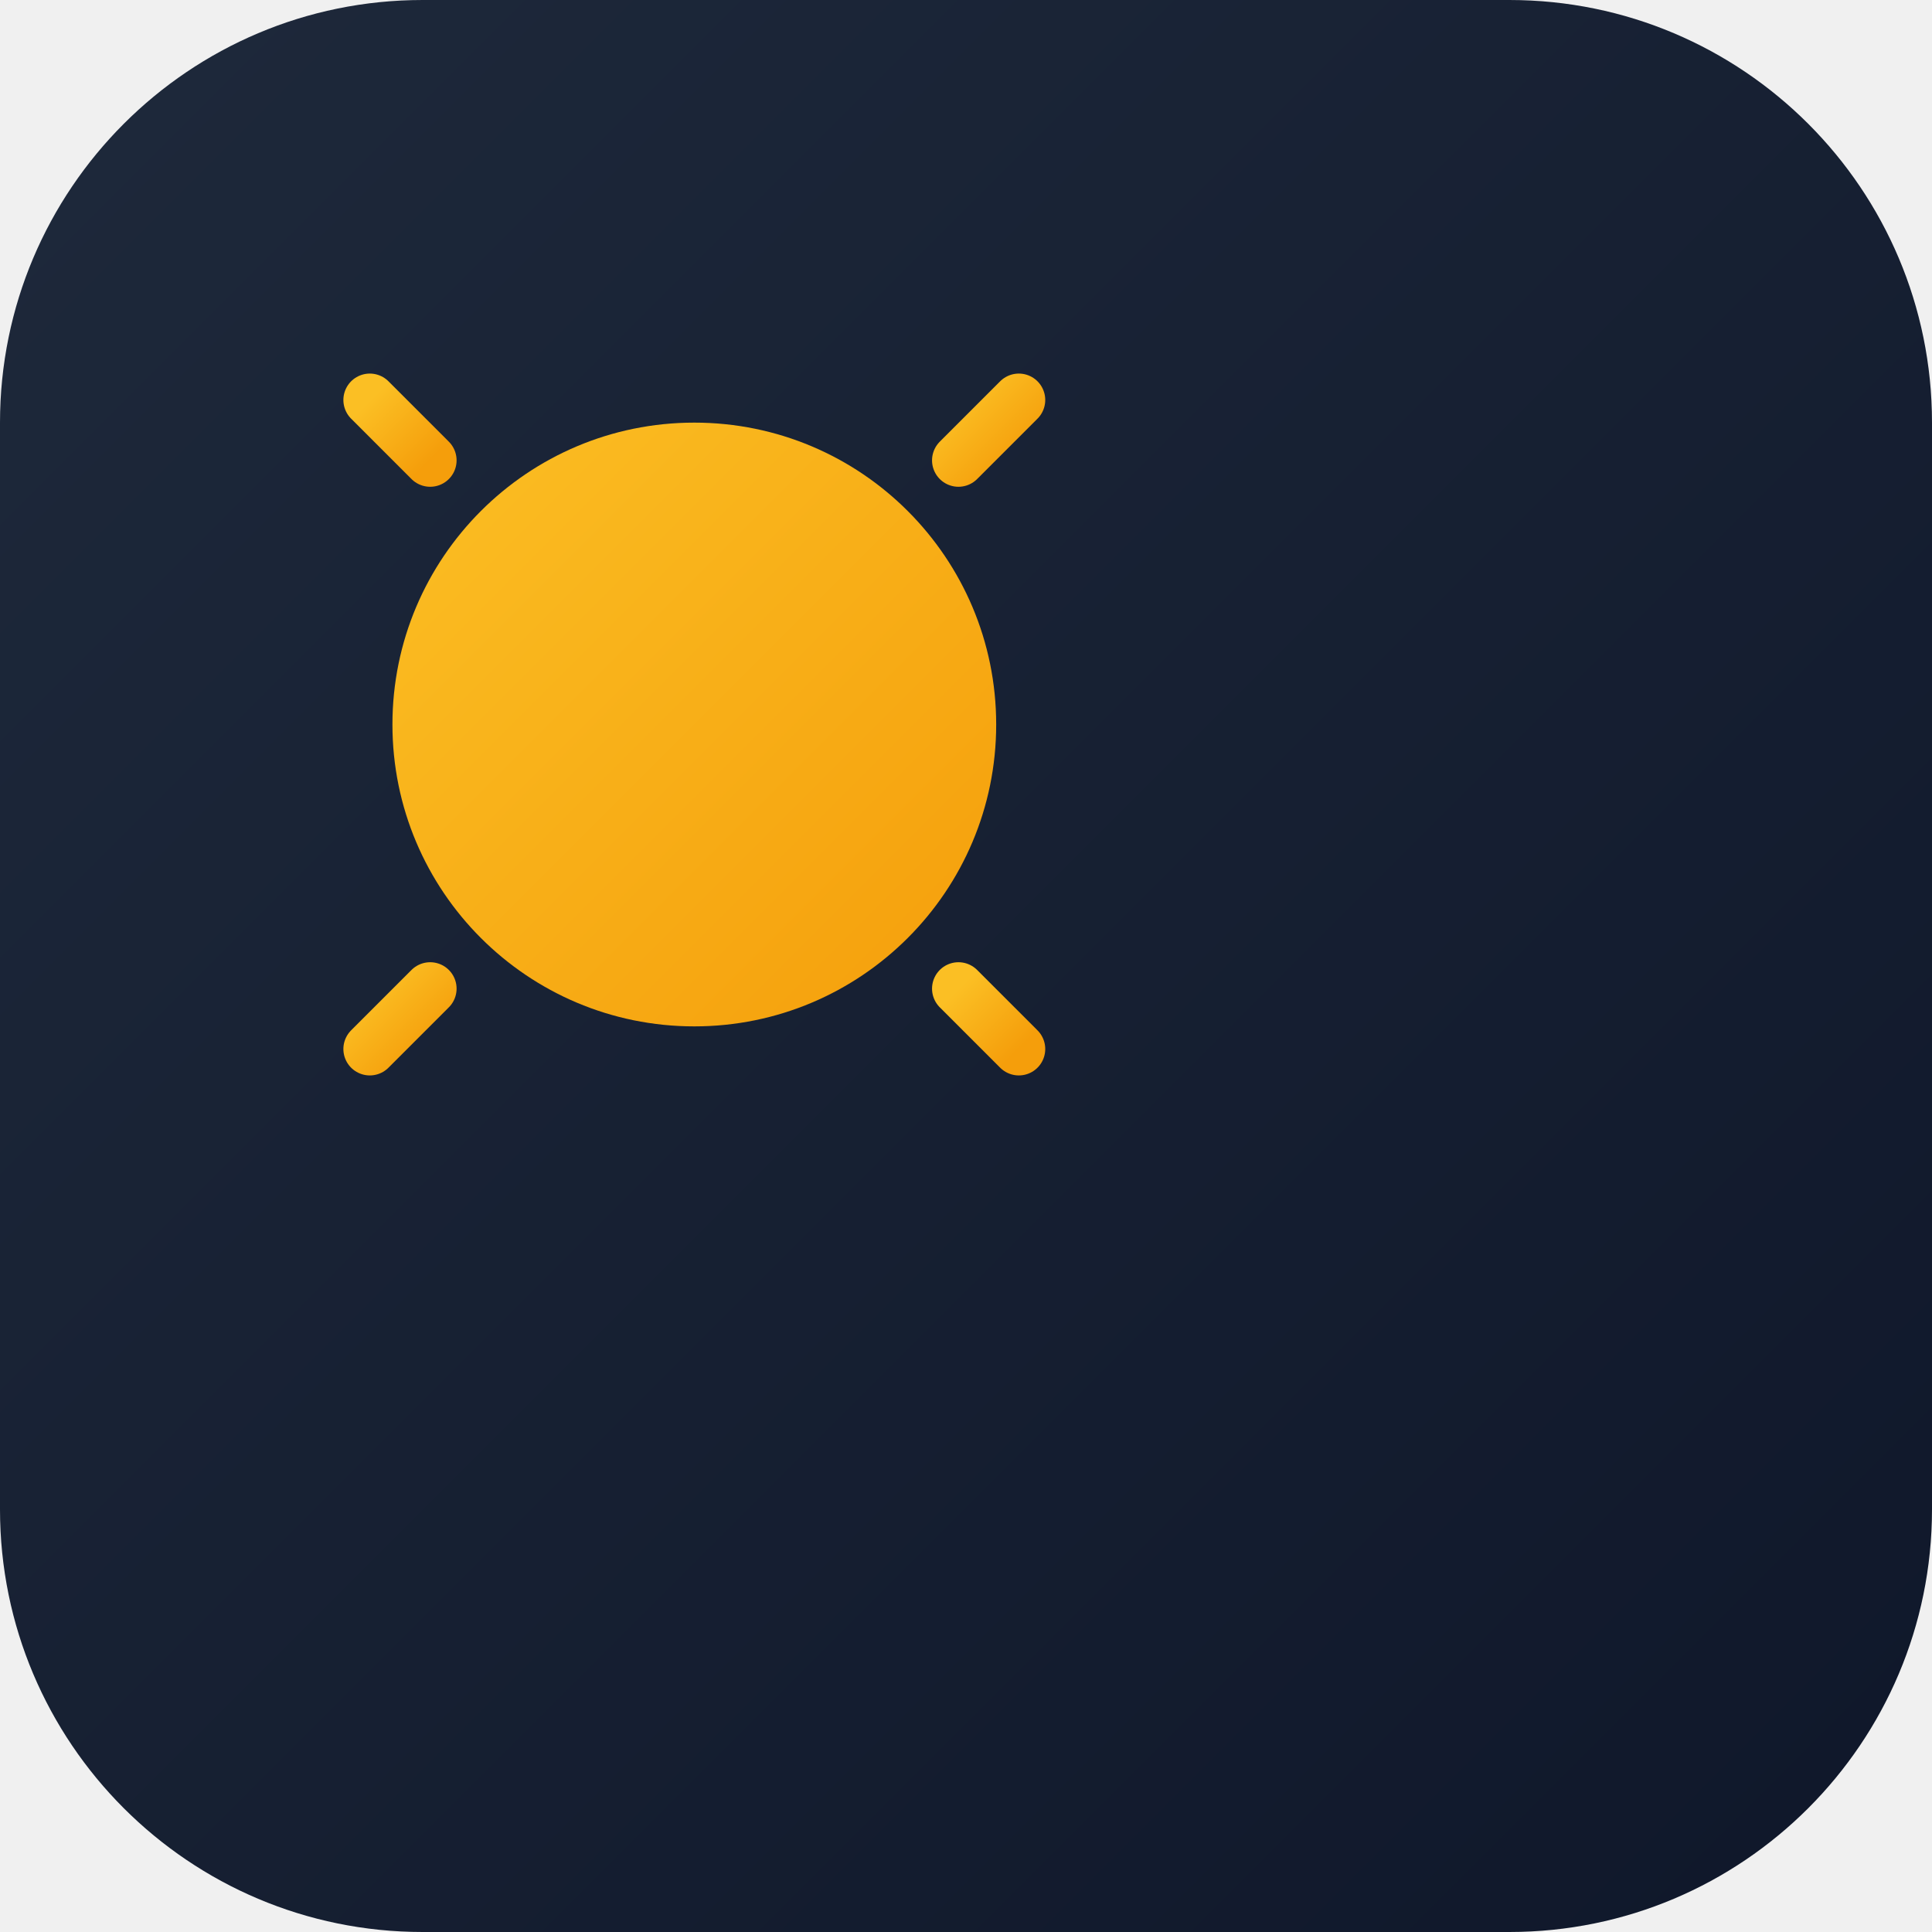
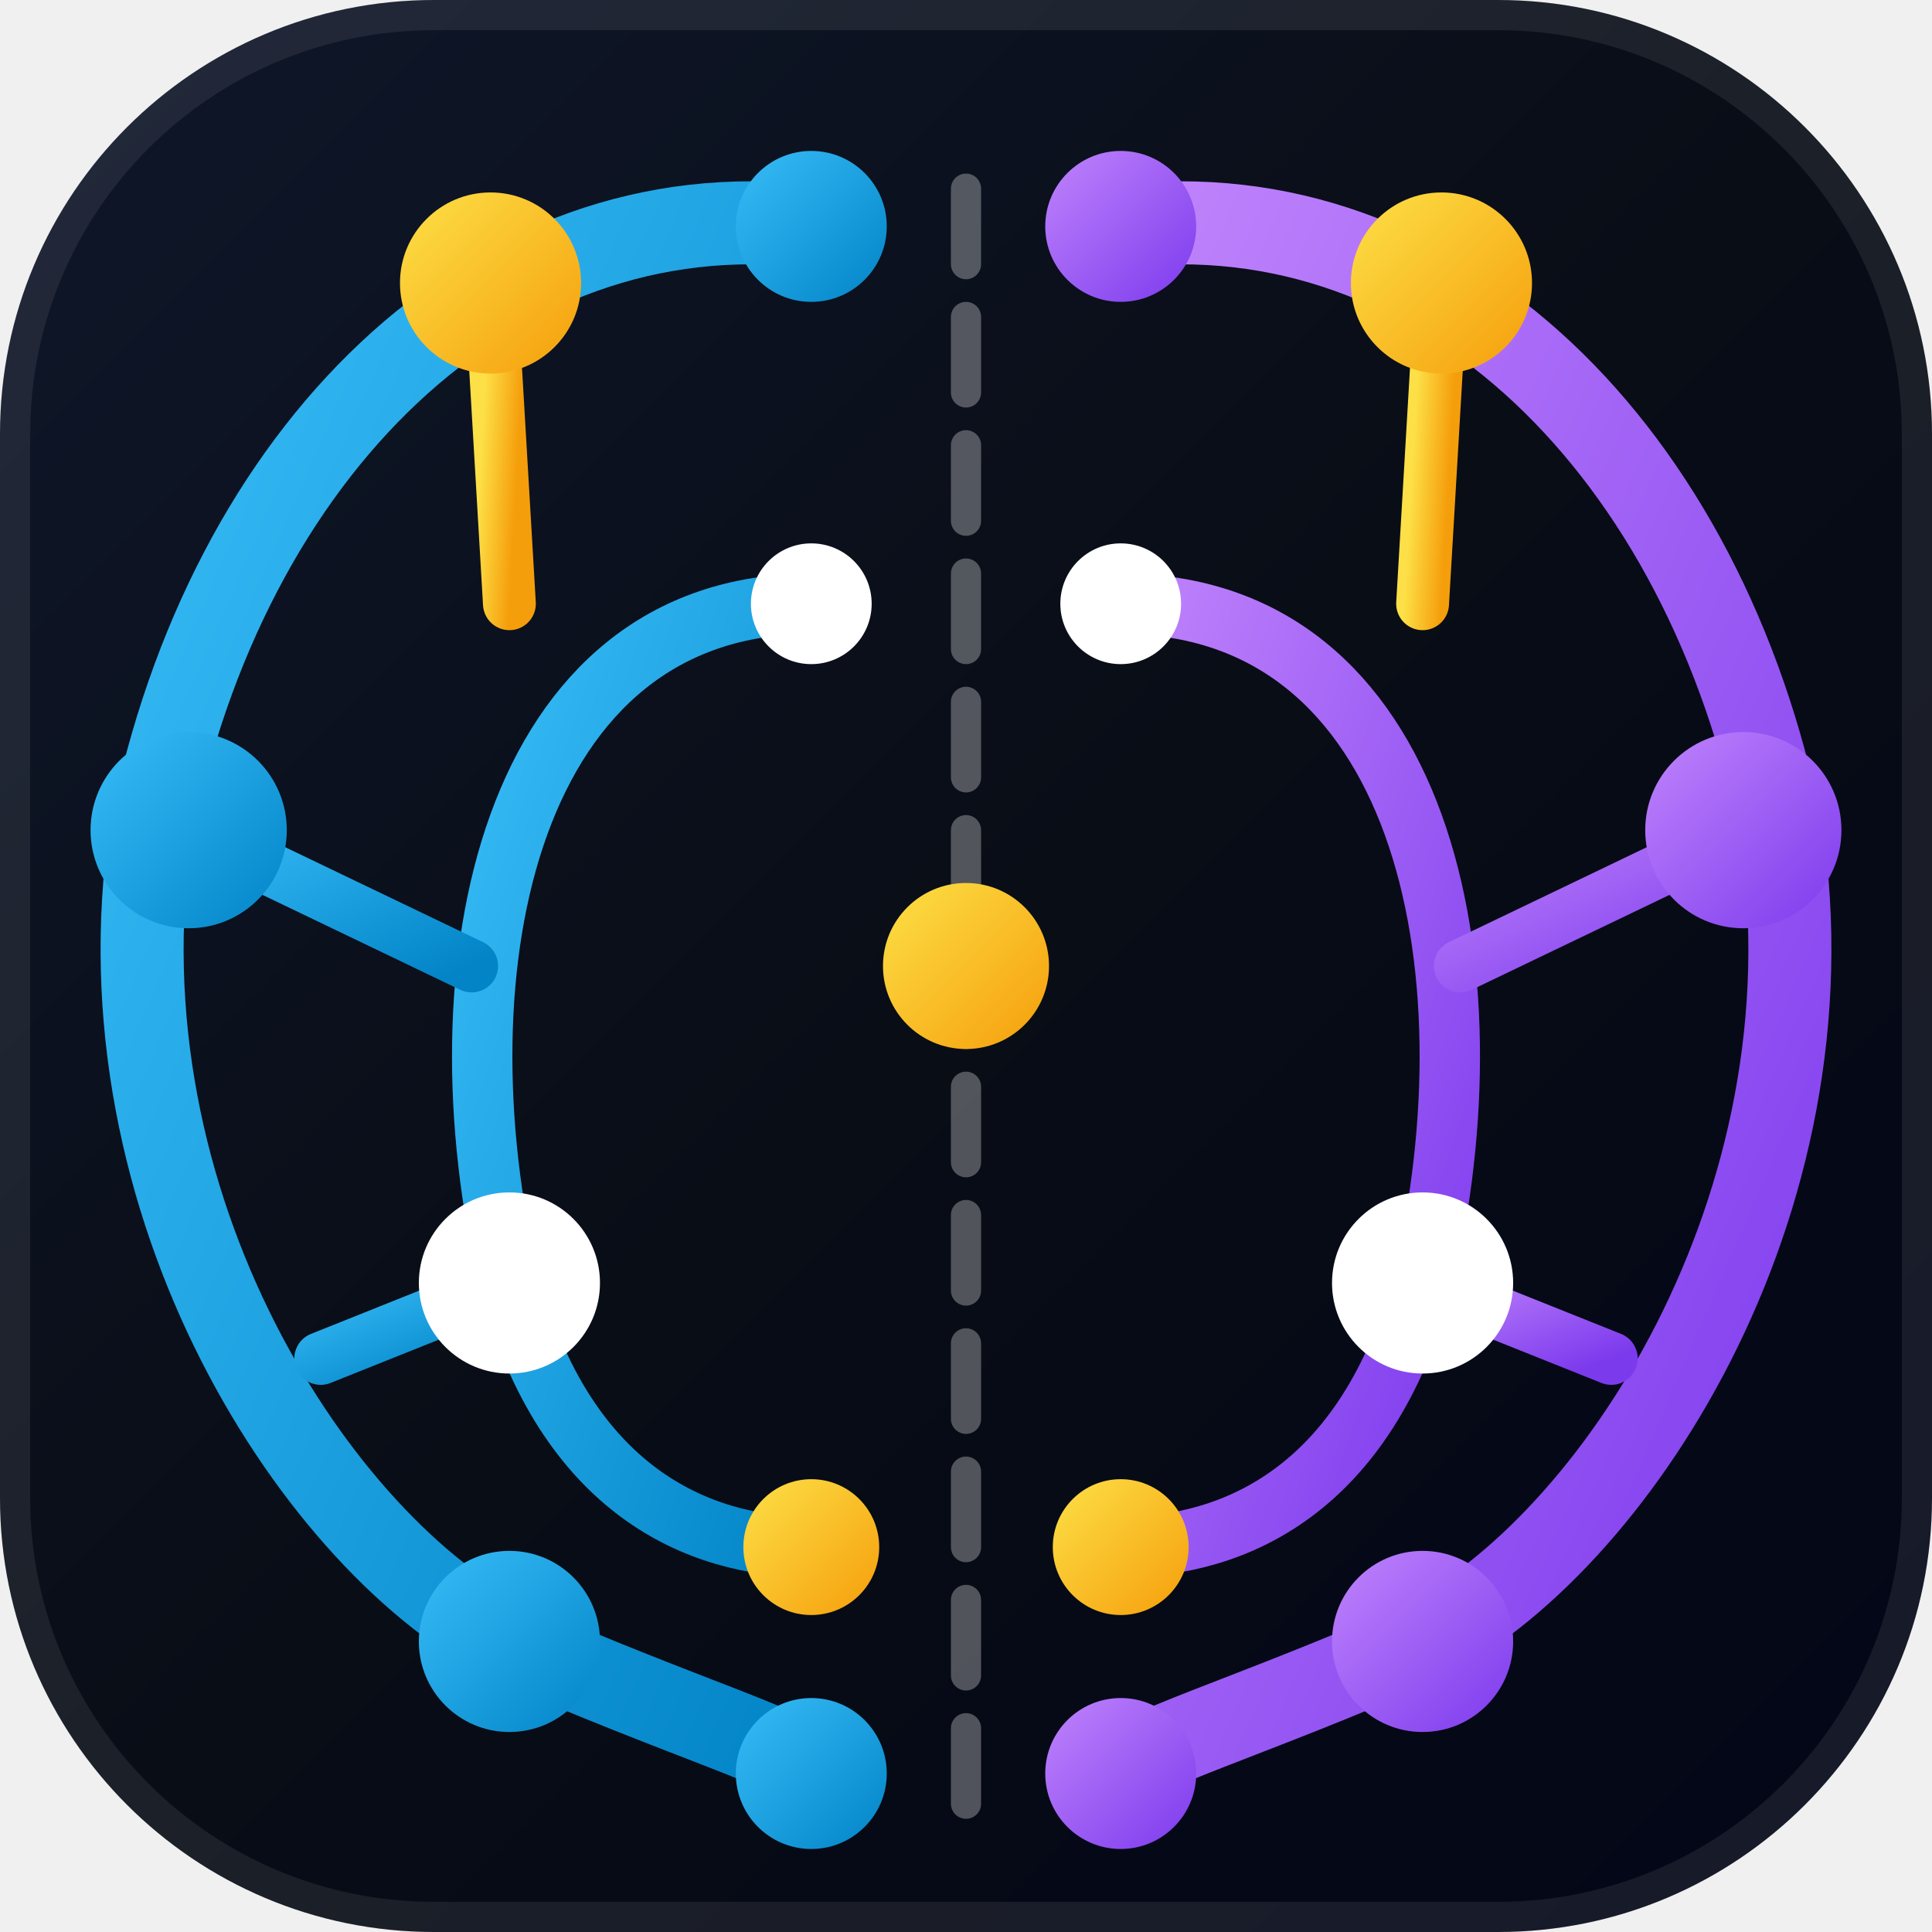
<svg xmlns="http://www.w3.org/2000/svg" viewBox="0 0 512 512">
  <defs>
-     <linearGradient id="bg" x1="0%" y1="0%" x2="100%" y2="100%">
-       <stop offset="0%" stop-color="#1e293b" />
-       <stop offset="100%" stop-color="#0f172a" />
+     <linearGradient id="cortexBg" x1="0%" y1="0%" x2="100%" y2="100%">
+       <stop offset="0%" stop-color="#0f172a" />
+       <stop offset="50%" stop-color="#090d16" />
+       <stop offset="100%" stop-color="#020617" />
    </linearGradient>
-     <linearGradient id="sunGrad" x1="0%" y1="0%" x2="100%" y2="100%">
-       <stop offset="0%" stop-color="#fbbf24" />
-       <stop offset="100%" stop-color="#f59e0b" />
+     <linearGradient id="violetGrad" x1="0%" y1="0%" x2="100%" y2="100%">
+       <stop offset="0%" stop-color="#c084fc" />
+       <stop offset="100%" stop-color="#7c3aed" />
    </linearGradient>
-     <linearGradient id="moonGrad" x1="0%" y1="0%" x2="100%" y2="100%">
+     <linearGradient id="cyanGrad" x1="0%" y1="0%" x2="100%" y2="100%">
      <stop offset="0%" stop-color="#38bdf8" />
      <stop offset="100%" stop-color="#0284c7" />
    </linearGradient>
+     <linearGradient id="goldGrad" x1="0%" y1="0%" x2="100%" y2="100%">
+       <stop offset="0%" stop-color="#fde047" />
+       <stop offset="100%" stop-color="#f59e0b" />
+     </linearGradient>
  </defs>
-   <rect width="512" height="512" rx="112" fill="url(#bg)" />
-   <circle cx="184" cy="192" r="80" fill="url(#sunGrad)" />
-   <g stroke="url(#sunGrad)" stroke-width="14" stroke-linecap="round">
-     <line x1="184" y1="70" x2="184" y2="92" />
-     <line x1="184" y1="292" x2="184" y2="314" />
-     <line x1="62" y1="192" x2="84" y2="192" />
-     <line x1="284" y1="192" x2="306" y2="192" />
-     <line x1="98" y1="106" x2="114" y2="122" />
-     <line x1="254" y1="262" x2="270" y2="278" />
-     <line x1="98" y1="278" x2="114" y2="262" />
-     <line x1="254" y1="122" x2="270" y2="106" />
+   <rect width="512" height="512" rx="115" fill="url(#cortexBg)" />
+   <rect width="504" height="504" x="4" y="4" rx="111" fill="none" stroke="rgba(255,255,255,0.08)" stroke-width="8" />
+   <g>
+     <path d="M 215 60 C 130 50 60 120 40 220 C 25 320 85 410 135 435 C 180 455 215 465 215 470" fill="none" stroke="url(#cyanGrad)" stroke-width="22" stroke-linecap="round" stroke-linejoin="round" />
+     <path d="M 215 160 C 135 160 115 256 135 340 C 150 395 185 410 215 410" fill="none" stroke="url(#cyanGrad)" stroke-width="16" stroke-linecap="round" stroke-linejoin="round" />
+     <line x1="50" y1="220" x2="125" y2="256" stroke="url(#cyanGrad)" stroke-width="14" stroke-linecap="round" />
+     <line x1="85" y1="360" x2="135" y2="340" stroke="url(#cyanGrad)" stroke-width="14" stroke-linecap="round" />
+     <line x1="130" y1="75" x2="135" y2="160" stroke="url(#goldGrad)" stroke-width="14" stroke-linecap="round" />
+     <circle cx="50" cy="220" r="26" fill="url(#cyanGrad)" />
+     <circle cx="130" cy="75" r="24" fill="url(#goldGrad)" />
+     <circle cx="135" cy="340" r="24" fill="#ffffff" />
+     <circle cx="135" cy="435" r="24" fill="url(#cyanGrad)" />
+     <circle cx="215" cy="60" r="20" fill="url(#cyanGrad)" />
+     <circle cx="215" cy="160" r="16" fill="#ffffff" />
+     <circle cx="215" cy="410" r="18" fill="url(#goldGrad)" />
+     <circle cx="215" cy="470" r="20" fill="url(#cyanGrad)" />
  </g>
-   <path d="M 358 236 A 102 102 0 1 1 282 430 A 82 82 0 1 0 358 236 Z" fill="url(#moonGrad)" />
+   <g>
+     <path d="M 297 60 C 382 50 452 120 472 220 C 487 320 427 410 377 435 C 332 455 297 465 297 470" fill="none" stroke="url(#violetGrad)" stroke-width="22" stroke-linecap="round" stroke-linejoin="round" />
+     <path d="M 297 160 C 377 160 397 256 377 340 C 362 395 327 410 297 410" fill="none" stroke="url(#violetGrad)" stroke-width="16" stroke-linecap="round" stroke-linejoin="round" />
+     <line x1="462" y1="220" x2="387" y2="256" stroke="url(#violetGrad)" stroke-width="14" stroke-linecap="round" />
+     <line x1="427" y1="360" x2="377" y2="340" stroke="url(#violetGrad)" stroke-width="14" stroke-linecap="round" />
+     <line x1="382" y1="75" x2="377" y2="160" stroke="url(#goldGrad)" stroke-width="14" stroke-linecap="round" />
+     <circle cx="462" cy="220" r="26" fill="url(#violetGrad)" />
+     <circle cx="382" cy="75" r="24" fill="url(#goldGrad)" />
+     <circle cx="377" cy="340" r="24" fill="#ffffff" />
+     <circle cx="377" cy="435" r="24" fill="url(#violetGrad)" />
+     <circle cx="297" cy="60" r="20" fill="url(#violetGrad)" />
+     <circle cx="297" cy="160" r="16" fill="#ffffff" />
+     <circle cx="297" cy="410" r="18" fill="url(#goldGrad)" />
+     <circle cx="297" cy="470" r="20" fill="url(#violetGrad)" />
+   </g>
+   <line x1="256" y1="50" x2="256" y2="480" stroke="rgba(255,255,255,0.3)" stroke-width="8" stroke-dasharray="20 14" stroke-linecap="round" />
+   <circle cx="256" cy="256" r="22" fill="url(#goldGrad)" />
</svg>
